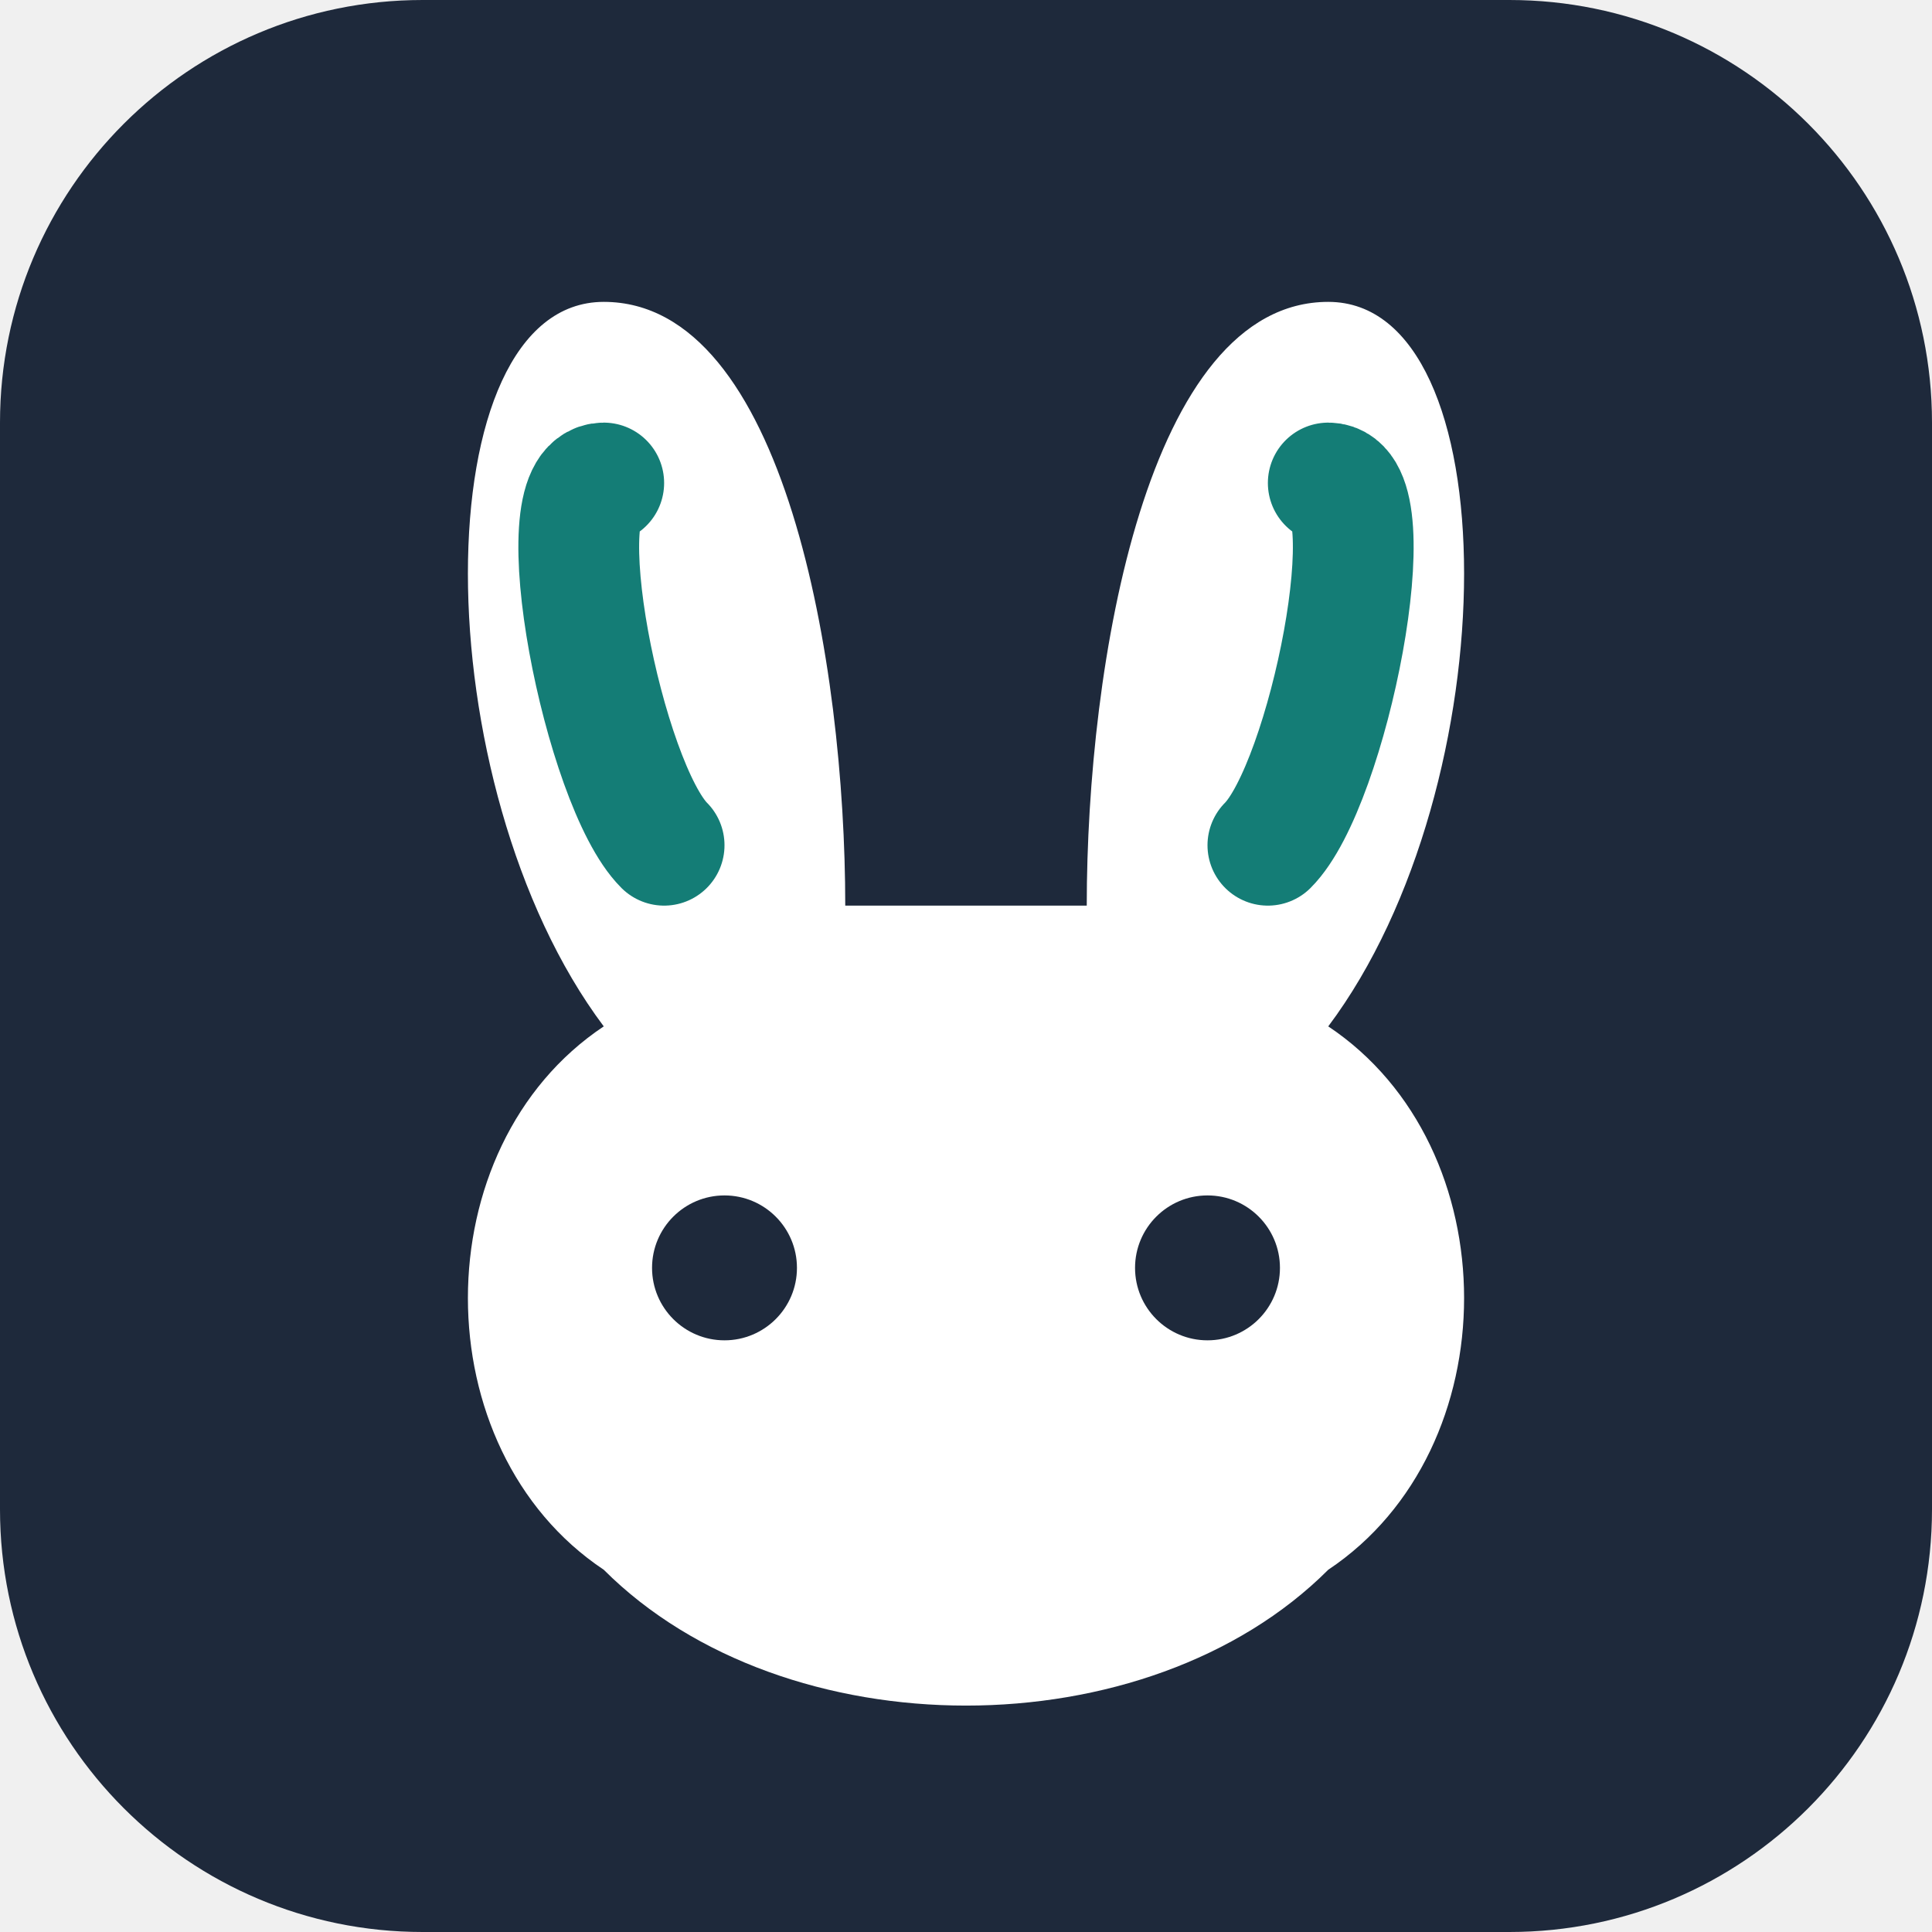
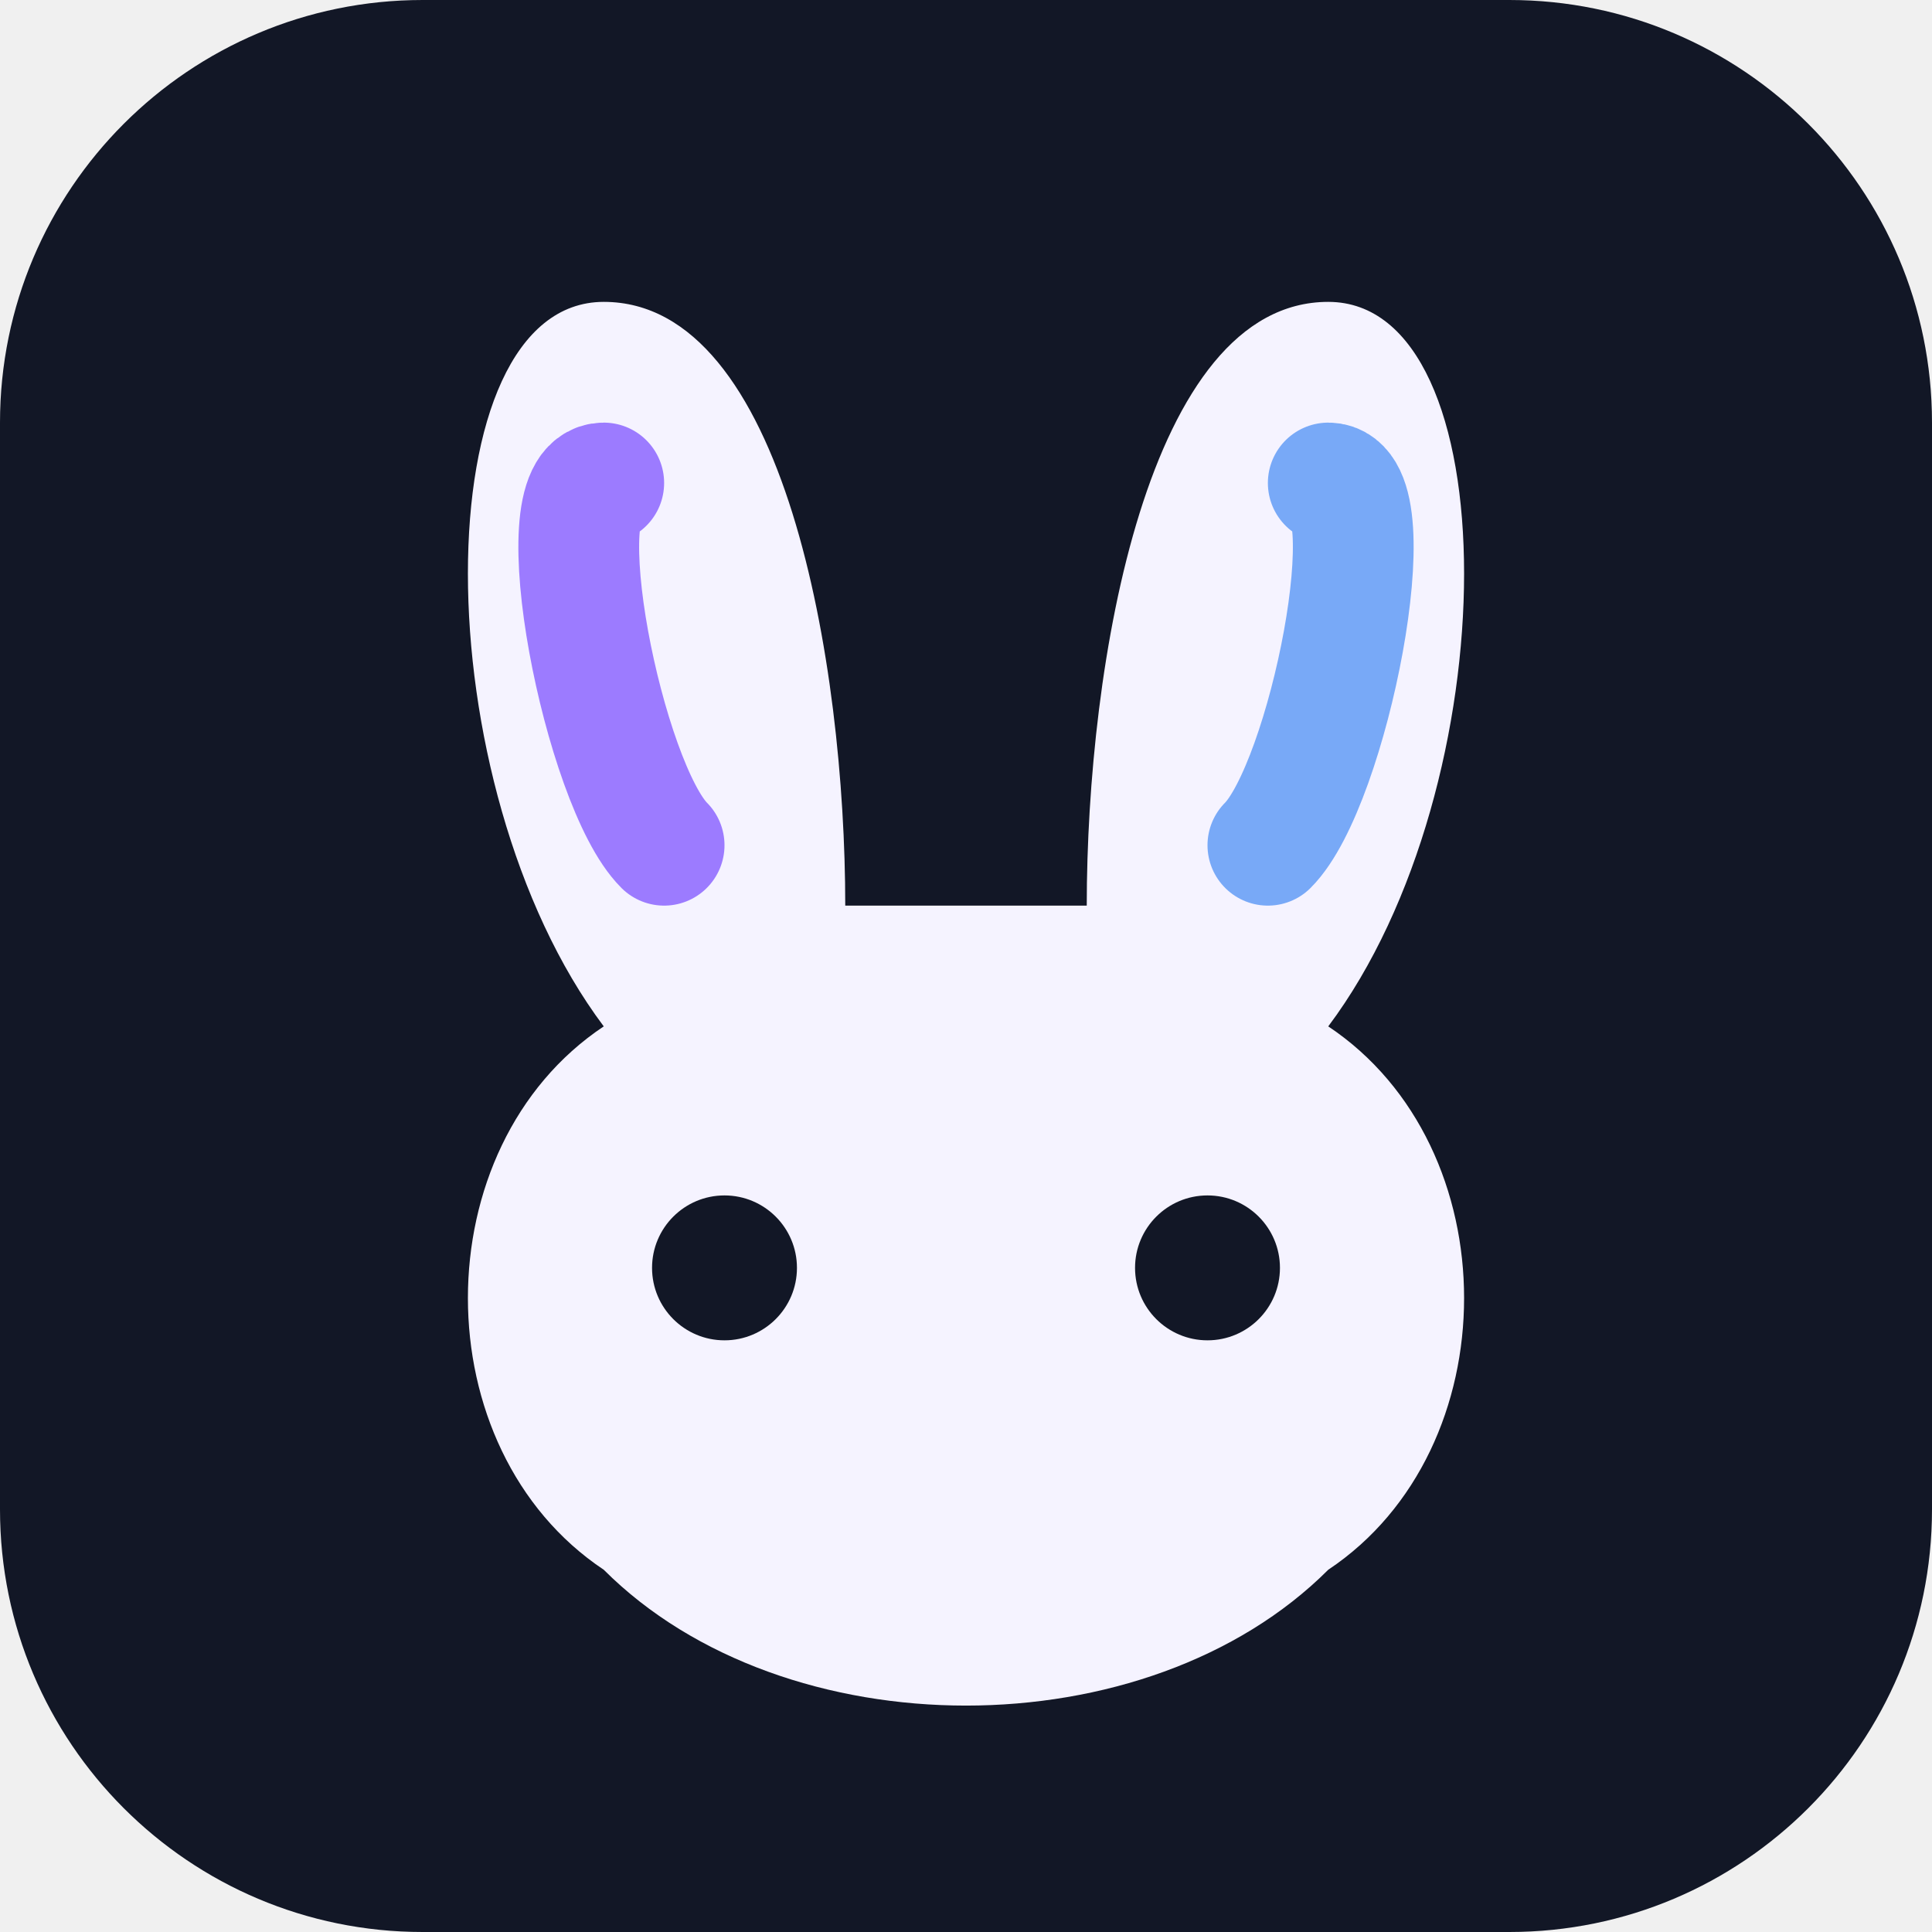
<svg xmlns="http://www.w3.org/2000/svg" viewBox="0 0 32 32">
-   <rect width="32" height="32" rx="7" fill="#1E293B" />
-   <path d="M10 17C7 13 7 5 10 5S14 11 14 15H18C18 11 19 5 22 5S25 13 22 17C25 19 25 24 22 26C19 29 13 29 10 26C7 24 7 19 10 17Z" fill="#FFFFFF" />
-   <path d="M10 8C9 8 10 13 11 14M22 8C23 8 22 13 21 14" fill="none" stroke="#147D76" stroke-width="2" stroke-linecap="round" />
-   <circle cx="12" cy="21" r="1.2" fill="#1E293B" />
-   <circle cx="20" cy="21" r="1.2" fill="#1E293B" />
+   <rect width="32" height="32" rx="7" fill="#121726" />
+   <path d="M10 17C7 13 7 5 10 5S14 11 14 15H18C18 11 19 5 22 5S25 13 22 17C25 19 25 24 22 26C19 29 13 29 10 26C7 24 7 19 10 17Z" fill="#F5F3FF" />
+   <path d="M10 8C9 8 10 13 11 14" fill="none" stroke="#9C7BFF" stroke-width="2" stroke-linecap="round" />
+   <path d="M22 8C23 8 22 13 21 14" fill="none" stroke="#78A9F7" stroke-width="2" stroke-linecap="round" />
+   <circle cx="12" cy="21" r="1.2" fill="#121726" />
+   <circle cx="20" cy="21" r="1.2" fill="#121726" />
</svg>
